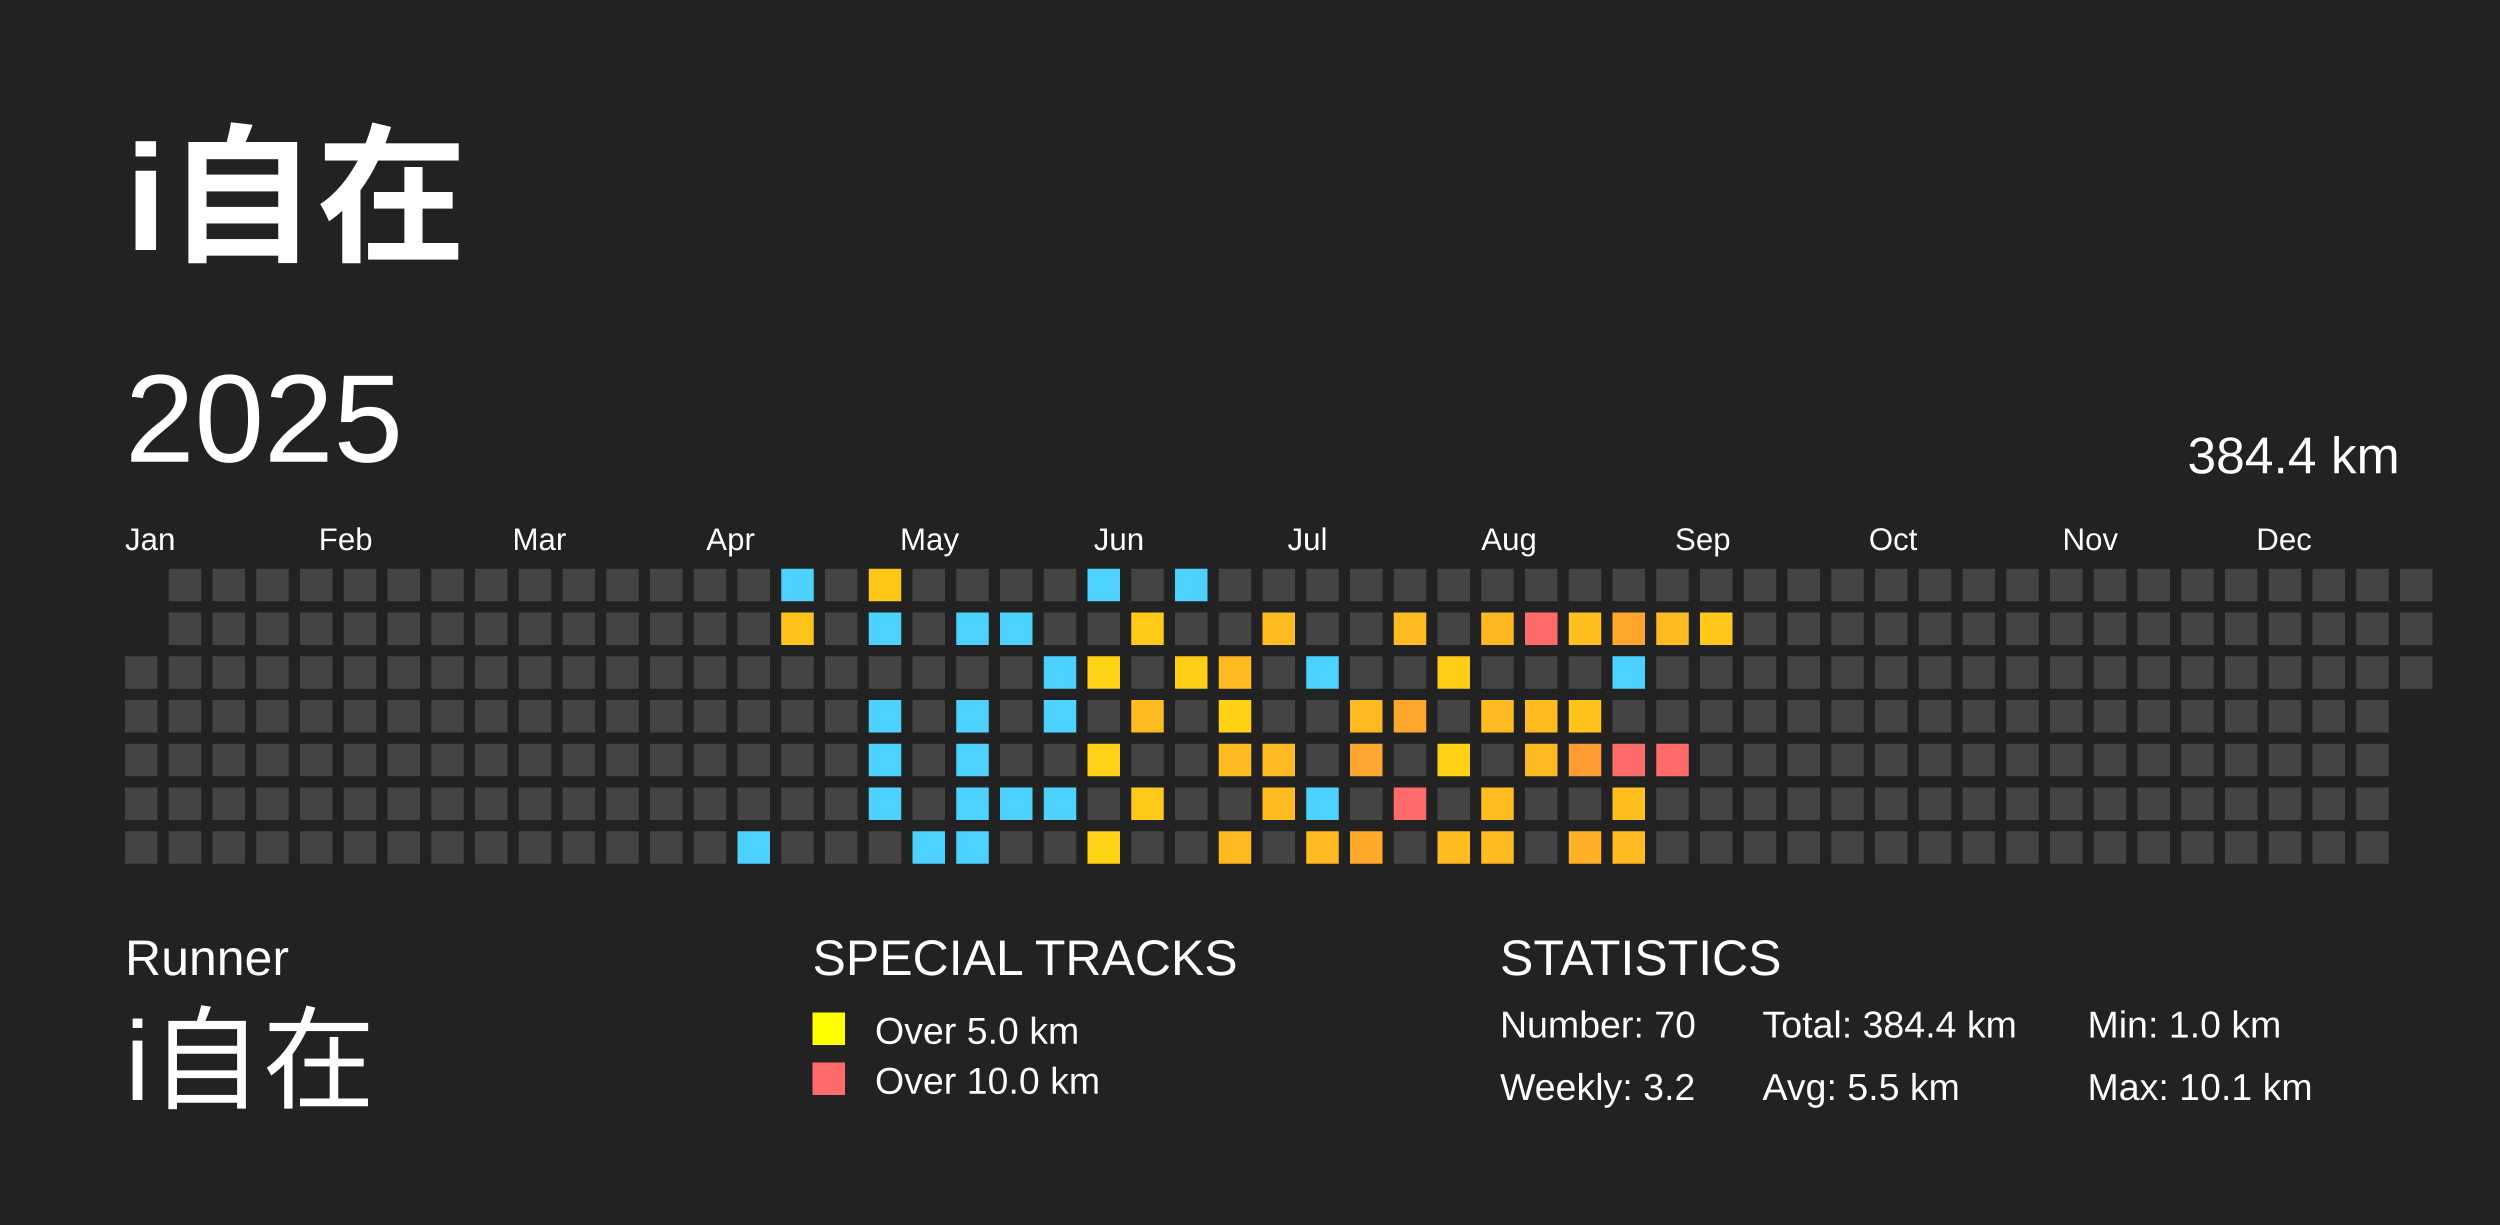
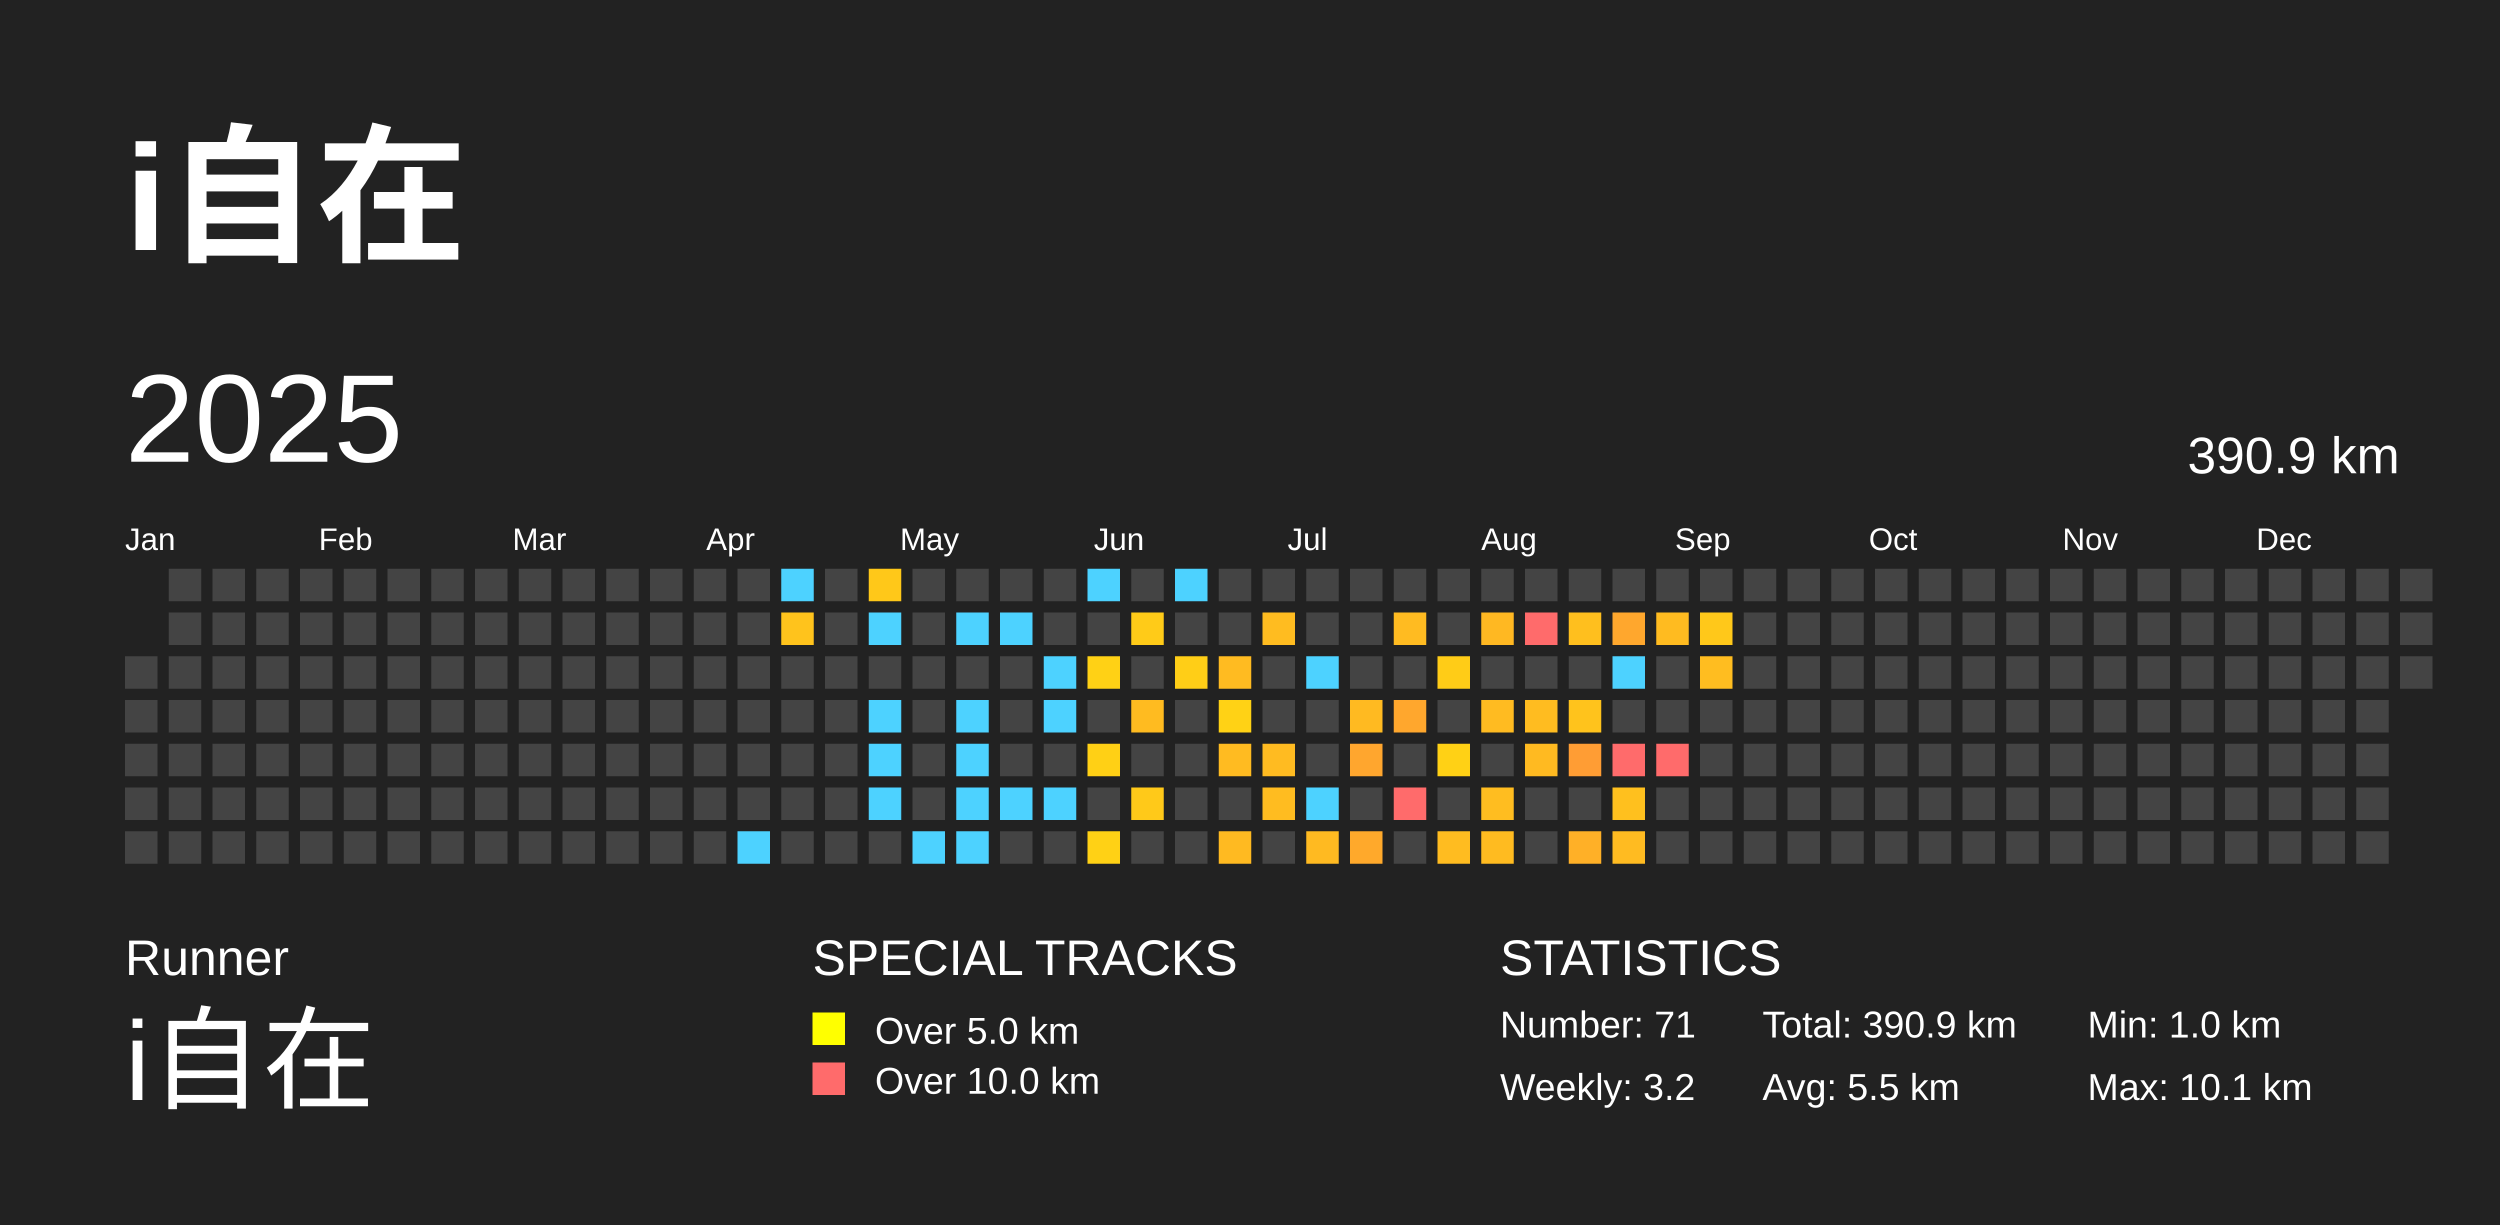
<svg xmlns="http://www.w3.org/2000/svg" baseProfile="full" height="98mm" version="1.1" viewBox="0,0,200,98" width="200mm">
  <defs />
  <rect fill="#222222" height="98" width="200" x="0" y="0" />
  <text fill="#FFFFFF" style="font-size:12px; font-family:Arial; font-weight:bold;" x="10" y="20">i自在</text>
  <text fill="#FFFFFF" style="font-size:4px; font-family:Arial" x="10" y="78">Runner</text>
  <text fill="#FFFFFF" style="font-size:9px; font-family:Arial" x="10" y="88">i自在</text>
  <text fill="#FFFFFF" style="font-size:4px; font-family:Arial" x="65" y="78">SPECIAL TRACKS</text>
  <rect fill="#FFFF00" height="2.6" width="2.6" x="65" y="81" />
  <text fill="#FFFFFF" style="font-size:3px; font-family:Arial" x="70" y="83.5">Over 5.0 km</text>
  <rect fill="#FF6B6B" height="2.6" width="2.6" x="65" y="85" />
  <text fill="#FFFFFF" style="font-size:3px; font-family:Arial" x="70" y="87.5">Over 10.0 km</text>
  <text fill="#FFFFFF" style="font-size:4px; font-family:Arial" x="120" y="78">STATISTICS</text>
-   <text fill="#FFFFFF" style="font-size:3px; font-family:Arial" x="120" y="83">Number: 70</text>
+   <text fill="#FFFFFF" style="font-size:3px; font-family:Arial" x="120" y="83">Number: 71</text>
  <text fill="#FFFFFF" style="font-size:3px; font-family:Arial" x="120" y="88">Weekly: 3.2</text>
-   <text fill="#FFFFFF" style="font-size:3px; font-family:Arial" x="141" y="83">Total: 384.4 km</text>
+   <text fill="#FFFFFF" style="font-size:3px; font-family:Arial" x="141" y="83">Total: 390.9 km</text>
  <text fill="#FFFFFF" style="font-size:3px; font-family:Arial" x="141" y="88">Avg: 5.5 km</text>
  <text fill="#FFFFFF" style="font-size:3px; font-family:Arial" x="167" y="83">Min: 1.0 km</text>
  <text fill="#FFFFFF" style="font-size:3px; font-family:Arial" x="167" y="88">Max: 10.1 km</text>
  <text dominant-baseline="hanging" fill="#FFFFFF" style="font-size:10.0px; font-family:Arial;" x="10" y="30">2025</text>
-   <text dominant-baseline="hanging" fill="#FFFFFF" style="font-size:4.125px; font-family:Arial;" x="175" y="35">384.4 km</text>
+   <text dominant-baseline="hanging" fill="#FFFFFF" style="font-size:4.125px; font-family:Arial;" x="175" y="35">390.9 km</text>
  <text fill="#FFFFFF" style="font-size:2.5px; font-family:Arial" x="10.0" y="44">Jan</text>
  <text fill="#FFFFFF" style="font-size:2.5px; font-family:Arial" x="25.5" y="44">Feb</text>
  <text fill="#FFFFFF" style="font-size:2.5px; font-family:Arial" x="41.0" y="44">Mar</text>
  <text fill="#FFFFFF" style="font-size:2.5px; font-family:Arial" x="56.5" y="44">Apr</text>
  <text fill="#FFFFFF" style="font-size:2.5px; font-family:Arial" x="72.0" y="44">May</text>
  <text fill="#FFFFFF" style="font-size:2.5px; font-family:Arial" x="87.5" y="44">Jun</text>
  <text fill="#FFFFFF" style="font-size:2.5px; font-family:Arial" x="103.0" y="44">Jul</text>
  <text fill="#FFFFFF" style="font-size:2.5px; font-family:Arial" x="118.5" y="44">Aug</text>
  <text fill="#FFFFFF" style="font-size:2.5px; font-family:Arial" x="134.0" y="44">Sep</text>
  <text fill="#FFFFFF" style="font-size:2.5px; font-family:Arial" x="149.5" y="44">Oct</text>
  <text fill="#FFFFFF" style="font-size:2.5px; font-family:Arial" x="165.0" y="44">Nov</text>
  <text fill="#FFFFFF" style="font-size:2.5px; font-family:Arial" x="180.5" y="44">Dec</text>
  <rect fill="#444444" height="2.6" width="2.6" x="10.0" y="52.5" />
  <rect fill="#444444" height="2.6" width="2.6" x="10.0" y="56.0" />
  <rect fill="#444444" height="2.6" width="2.6" x="10.0" y="59.5" />
  <rect fill="#444444" height="2.6" width="2.6" x="10.0" y="63.0" />
  <rect fill="#444444" height="2.6" width="2.6" x="10.0" y="66.5" />
  <rect fill="#444444" height="2.6" width="2.6" x="13.5" y="45.5" />
  <rect fill="#444444" height="2.6" width="2.6" x="13.5" y="49.0" />
  <rect fill="#444444" height="2.6" width="2.6" x="13.5" y="52.5" />
  <rect fill="#444444" height="2.6" width="2.6" x="13.5" y="56.0" />
  <rect fill="#444444" height="2.6" width="2.6" x="13.5" y="59.5" />
  <rect fill="#444444" height="2.6" width="2.6" x="13.5" y="63.0" />
  <rect fill="#444444" height="2.6" width="2.6" x="13.5" y="66.5" />
  <rect fill="#444444" height="2.6" width="2.6" x="17.0" y="45.5" />
  <rect fill="#444444" height="2.6" width="2.6" x="17.0" y="49.0" />
  <rect fill="#444444" height="2.6" width="2.6" x="17.0" y="52.5" />
  <rect fill="#444444" height="2.6" width="2.6" x="17.0" y="56.0" />
  <rect fill="#444444" height="2.6" width="2.6" x="17.0" y="59.5" />
  <rect fill="#444444" height="2.6" width="2.6" x="17.0" y="63.0" />
  <rect fill="#444444" height="2.6" width="2.6" x="17.0" y="66.5" />
  <rect fill="#444444" height="2.6" width="2.6" x="20.5" y="45.5" />
  <rect fill="#444444" height="2.6" width="2.6" x="20.5" y="49.0" />
  <rect fill="#444444" height="2.6" width="2.6" x="20.5" y="52.5" />
  <rect fill="#444444" height="2.6" width="2.6" x="20.5" y="56.0" />
  <rect fill="#444444" height="2.6" width="2.6" x="20.5" y="59.5" />
  <rect fill="#444444" height="2.6" width="2.6" x="20.5" y="63.0" />
  <rect fill="#444444" height="2.6" width="2.6" x="20.5" y="66.5" />
  <rect fill="#444444" height="2.6" width="2.6" x="24.0" y="45.5" />
  <rect fill="#444444" height="2.6" width="2.6" x="24.0" y="49.0" />
  <rect fill="#444444" height="2.6" width="2.6" x="24.0" y="52.5" />
  <rect fill="#444444" height="2.6" width="2.6" x="24.0" y="56.0" />
  <rect fill="#444444" height="2.6" width="2.6" x="24.0" y="59.5" />
  <rect fill="#444444" height="2.6" width="2.6" x="24.0" y="63.0" />
  <rect fill="#444444" height="2.6" width="2.6" x="24.0" y="66.5" />
  <rect fill="#444444" height="2.6" width="2.6" x="27.5" y="45.5" />
  <rect fill="#444444" height="2.6" width="2.6" x="27.5" y="49.0" />
  <rect fill="#444444" height="2.6" width="2.6" x="27.5" y="52.5" />
  <rect fill="#444444" height="2.6" width="2.6" x="27.5" y="56.0" />
  <rect fill="#444444" height="2.6" width="2.6" x="27.5" y="59.5" />
  <rect fill="#444444" height="2.6" width="2.6" x="27.5" y="63.0" />
  <rect fill="#444444" height="2.6" width="2.6" x="27.5" y="66.5" />
  <rect fill="#444444" height="2.6" width="2.6" x="31.0" y="45.5" />
  <rect fill="#444444" height="2.6" width="2.6" x="31.0" y="49.0" />
  <rect fill="#444444" height="2.6" width="2.6" x="31.0" y="52.5" />
  <rect fill="#444444" height="2.6" width="2.6" x="31.0" y="56.0" />
  <rect fill="#444444" height="2.6" width="2.6" x="31.0" y="59.5" />
  <rect fill="#444444" height="2.6" width="2.6" x="31.0" y="63.0" />
  <rect fill="#444444" height="2.6" width="2.6" x="31.0" y="66.5" />
  <rect fill="#444444" height="2.6" width="2.6" x="34.5" y="45.5" />
  <rect fill="#444444" height="2.6" width="2.6" x="34.5" y="49.0" />
  <rect fill="#444444" height="2.6" width="2.6" x="34.5" y="52.5" />
  <rect fill="#444444" height="2.6" width="2.6" x="34.5" y="56.0" />
  <rect fill="#444444" height="2.6" width="2.6" x="34.5" y="59.5" />
  <rect fill="#444444" height="2.6" width="2.6" x="34.5" y="63.0" />
  <rect fill="#444444" height="2.6" width="2.6" x="34.5" y="66.5" />
  <rect fill="#444444" height="2.6" width="2.6" x="38.0" y="45.5" />
  <rect fill="#444444" height="2.6" width="2.6" x="38.0" y="49.0" />
  <rect fill="#444444" height="2.6" width="2.6" x="38.0" y="52.5" />
  <rect fill="#444444" height="2.6" width="2.6" x="38.0" y="56.0" />
  <rect fill="#444444" height="2.6" width="2.6" x="38.0" y="59.5" />
  <rect fill="#444444" height="2.6" width="2.6" x="38.0" y="63.0" />
  <rect fill="#444444" height="2.6" width="2.6" x="38.0" y="66.5" />
  <rect fill="#444444" height="2.6" width="2.6" x="41.5" y="45.5" />
  <rect fill="#444444" height="2.6" width="2.6" x="41.5" y="49.0" />
  <rect fill="#444444" height="2.6" width="2.6" x="41.5" y="52.5" />
  <rect fill="#444444" height="2.6" width="2.6" x="41.5" y="56.0" />
  <rect fill="#444444" height="2.6" width="2.6" x="41.5" y="59.5" />
  <rect fill="#444444" height="2.6" width="2.6" x="41.5" y="63.0" />
  <rect fill="#444444" height="2.6" width="2.6" x="41.5" y="66.5" />
  <rect fill="#444444" height="2.6" width="2.6" x="45.0" y="45.5" />
  <rect fill="#444444" height="2.6" width="2.6" x="45.0" y="49.0" />
  <rect fill="#444444" height="2.6" width="2.6" x="45.0" y="52.5" />
  <rect fill="#444444" height="2.6" width="2.6" x="45.0" y="56.0" />
  <rect fill="#444444" height="2.6" width="2.6" x="45.0" y="59.5" />
  <rect fill="#444444" height="2.6" width="2.6" x="45.0" y="63.0" />
  <rect fill="#444444" height="2.6" width="2.6" x="45.0" y="66.5" />
  <rect fill="#444444" height="2.6" width="2.6" x="48.5" y="45.5" />
  <rect fill="#444444" height="2.6" width="2.6" x="48.5" y="49.0" />
  <rect fill="#444444" height="2.6" width="2.6" x="48.5" y="52.5" />
  <rect fill="#444444" height="2.6" width="2.6" x="48.5" y="56.0" />
  <rect fill="#444444" height="2.6" width="2.6" x="48.5" y="59.5" />
  <rect fill="#444444" height="2.6" width="2.6" x="48.5" y="63.0" />
  <rect fill="#444444" height="2.6" width="2.6" x="48.5" y="66.5" />
  <rect fill="#444444" height="2.6" width="2.6" x="52.0" y="45.5" />
  <rect fill="#444444" height="2.6" width="2.6" x="52.0" y="49.0" />
  <rect fill="#444444" height="2.6" width="2.6" x="52.0" y="52.5" />
  <rect fill="#444444" height="2.6" width="2.6" x="52.0" y="56.0" />
  <rect fill="#444444" height="2.6" width="2.6" x="52.0" y="59.5" />
  <rect fill="#444444" height="2.6" width="2.6" x="52.0" y="63.0" />
  <rect fill="#444444" height="2.6" width="2.6" x="52.0" y="66.5" />
  <rect fill="#444444" height="2.6" width="2.6" x="55.5" y="45.5" />
  <rect fill="#444444" height="2.6" width="2.6" x="55.5" y="49.0" />
  <rect fill="#444444" height="2.6" width="2.6" x="55.5" y="52.5" />
  <rect fill="#444444" height="2.6" width="2.6" x="55.5" y="56.0" />
  <rect fill="#444444" height="2.6" width="2.6" x="55.5" y="59.5" />
  <rect fill="#444444" height="2.6" width="2.6" x="55.5" y="63.0" />
  <rect fill="#444444" height="2.6" width="2.6" x="55.5" y="66.5" />
  <rect fill="#444444" height="2.6" width="2.6" x="59.0" y="45.5" />
  <rect fill="#444444" height="2.6" width="2.6" x="59.0" y="49.0" />
  <rect fill="#444444" height="2.6" width="2.6" x="59.0" y="52.5" />
  <rect fill="#444444" height="2.6" width="2.6" x="59.0" y="56.0" />
  <rect fill="#444444" height="2.6" width="2.6" x="59.0" y="59.5" />
  <rect fill="#444444" height="2.6" width="2.6" x="59.0" y="63.0" />
  <rect fill="#4dd2ff" height="2.6" width="2.6" x="59.0" y="66.5" />
  <rect fill="#4dd2ff" height="2.6" width="2.6" x="62.5" y="45.5" />
  <rect fill="#ffc31c" height="2.6" width="2.6" x="62.5" y="49.0" />
  <rect fill="#444444" height="2.6" width="2.6" x="62.5" y="52.5" />
  <rect fill="#444444" height="2.6" width="2.6" x="62.5" y="56.0" />
  <rect fill="#444444" height="2.6" width="2.6" x="62.5" y="59.5" />
  <rect fill="#444444" height="2.6" width="2.6" x="62.5" y="63.0" />
  <rect fill="#444444" height="2.6" width="2.6" x="62.5" y="66.5" />
  <rect fill="#444444" height="2.6" width="2.6" x="66.0" y="45.5" />
  <rect fill="#444444" height="2.6" width="2.6" x="66.0" y="49.0" />
  <rect fill="#444444" height="2.6" width="2.6" x="66.0" y="52.5" />
  <rect fill="#444444" height="2.6" width="2.6" x="66.0" y="56.0" />
  <rect fill="#444444" height="2.6" width="2.6" x="66.0" y="59.5" />
  <rect fill="#444444" height="2.6" width="2.6" x="66.0" y="63.0" />
  <rect fill="#444444" height="2.6" width="2.6" x="66.0" y="66.5" />
  <rect fill="#ffc819" height="2.6" width="2.6" x="69.5" y="45.5" />
  <rect fill="#4dd2ff" height="2.6" width="2.6" x="69.5" y="49.0" />
  <rect fill="#444444" height="2.6" width="2.6" x="69.5" y="52.5" />
  <rect fill="#4dd2ff" height="2.6" width="2.6" x="69.5" y="56.0" />
  <rect fill="#4dd2ff" height="2.6" width="2.6" x="69.5" y="59.5" />
  <rect fill="#4dd2ff" height="2.6" width="2.6" x="69.5" y="63.0" />
  <rect fill="#444444" height="2.6" width="2.6" x="69.5" y="66.5" />
  <rect fill="#444444" height="2.6" width="2.6" x="73.0" y="45.5" />
  <rect fill="#444444" height="2.6" width="2.6" x="73.0" y="49.0" />
  <rect fill="#444444" height="2.6" width="2.6" x="73.0" y="52.5" />
  <rect fill="#444444" height="2.6" width="2.6" x="73.0" y="56.0" />
  <rect fill="#444444" height="2.6" width="2.6" x="73.0" y="59.5" />
  <rect fill="#444444" height="2.6" width="2.6" x="73.0" y="63.0" />
  <rect fill="#4dd2ff" height="2.6" width="2.6" x="73.0" y="66.5" />
  <rect fill="#444444" height="2.6" width="2.6" x="76.5" y="45.5" />
  <rect fill="#4dd2ff" height="2.6" width="2.6" x="76.5" y="49.0" />
  <rect fill="#444444" height="2.6" width="2.6" x="76.5" y="52.5" />
  <rect fill="#4dd2ff" height="2.6" width="2.6" x="76.5" y="56.0" />
  <rect fill="#4dd2ff" height="2.6" width="2.6" x="76.5" y="59.5" />
  <rect fill="#4dd2ff" height="2.6" width="2.6" x="76.5" y="63.0" />
  <rect fill="#4dd2ff" height="2.6" width="2.6" x="76.5" y="66.5" />
  <rect fill="#444444" height="2.6" width="2.6" x="80.0" y="45.5" />
  <rect fill="#4dd2ff" height="2.6" width="2.6" x="80.0" y="49.0" />
  <rect fill="#444444" height="2.6" width="2.6" x="80.0" y="52.5" />
  <rect fill="#444444" height="2.6" width="2.6" x="80.0" y="56.0" />
  <rect fill="#444444" height="2.6" width="2.6" x="80.0" y="59.5" />
  <rect fill="#4dd2ff" height="2.6" width="2.6" x="80.0" y="63.0" />
  <rect fill="#444444" height="2.6" width="2.6" x="80.0" y="66.5" />
  <rect fill="#444444" height="2.6" width="2.6" x="83.5" y="45.5" />
  <rect fill="#444444" height="2.6" width="2.6" x="83.5" y="49.0" />
  <rect fill="#4dd2ff" height="2.6" width="2.6" x="83.5" y="52.5" />
  <rect fill="#4dd2ff" height="2.6" width="2.6" x="83.5" y="56.0" />
  <rect fill="#444444" height="2.6" width="2.6" x="83.5" y="59.5" />
  <rect fill="#4dd2ff" height="2.6" width="2.6" x="83.5" y="63.0" />
  <rect fill="#444444" height="2.6" width="2.6" x="83.5" y="66.5" />
  <rect fill="#4dd2ff" height="2.6" width="2.6" x="87.0" y="45.5" />
  <rect fill="#444444" height="2.6" width="2.6" x="87.0" y="49.0" />
  <rect fill="#ffd115" height="2.6" width="2.6" x="87.0" y="52.5" />
  <rect fill="#444444" height="2.6" width="2.6" x="87.0" y="56.0" />
  <rect fill="#ffd015" height="2.6" width="2.6" x="87.0" y="59.5" />
  <rect fill="#444444" height="2.6" width="2.6" x="87.0" y="63.0" />
  <rect fill="#ffd115" height="2.6" width="2.6" x="87.0" y="66.5" />
  <rect fill="#444444" height="2.6" width="2.6" x="90.5" y="45.5" />
  <rect fill="#ffcb18" height="2.6" width="2.6" x="90.5" y="49.0" />
  <rect fill="#444444" height="2.6" width="2.6" x="90.5" y="52.5" />
  <rect fill="#ffbb20" height="2.6" width="2.6" x="90.5" y="56.0" />
  <rect fill="#444444" height="2.6" width="2.6" x="90.5" y="59.5" />
  <rect fill="#ffc919" height="2.6" width="2.6" x="90.5" y="63.0" />
  <rect fill="#444444" height="2.6" width="2.6" x="90.5" y="66.5" />
  <rect fill="#4dd2ff" height="2.6" width="2.6" x="94.0" y="45.5" />
  <rect fill="#444444" height="2.6" width="2.6" x="94.0" y="49.0" />
  <rect fill="#ffce17" height="2.6" width="2.6" x="94.0" y="52.5" />
  <rect fill="#444444" height="2.6" width="2.6" x="94.0" y="56.0" />
  <rect fill="#444444" height="2.6" width="2.6" x="94.0" y="59.5" />
  <rect fill="#444444" height="2.6" width="2.6" x="94.0" y="63.0" />
  <rect fill="#444444" height="2.6" width="2.6" x="94.0" y="66.5" />
  <rect fill="#444444" height="2.6" width="2.6" x="97.5" y="45.5" />
  <rect fill="#444444" height="2.6" width="2.6" x="97.5" y="49.0" />
  <rect fill="#ffbb21" height="2.6" width="2.6" x="97.5" y="52.5" />
  <rect fill="#ffd215" height="2.6" width="2.6" x="97.5" y="56.0" />
  <rect fill="#ffbb21" height="2.6" width="2.6" x="97.5" y="59.5" />
  <rect fill="#444444" height="2.6" width="2.6" x="97.5" y="63.0" />
  <rect fill="#ffba21" height="2.6" width="2.6" x="97.5" y="66.5" />
  <rect fill="#444444" height="2.6" width="2.6" x="101.0" y="45.5" />
  <rect fill="#ffbc20" height="2.6" width="2.6" x="101.0" y="49.0" />
  <rect fill="#444444" height="2.6" width="2.6" x="101.0" y="52.5" />
  <rect fill="#444444" height="2.6" width="2.6" x="101.0" y="56.0" />
  <rect fill="#ffbb21" height="2.6" width="2.6" x="101.0" y="59.5" />
  <rect fill="#ffbc20" height="2.6" width="2.6" x="101.0" y="63.0" />
  <rect fill="#444444" height="2.6" width="2.6" x="101.0" y="66.5" />
  <rect fill="#444444" height="2.6" width="2.6" x="104.5" y="45.5" />
  <rect fill="#444444" height="2.6" width="2.6" x="104.5" y="49.0" />
  <rect fill="#4dd2ff" height="2.6" width="2.6" x="104.5" y="52.5" />
  <rect fill="#444444" height="2.6" width="2.6" x="104.5" y="56.0" />
  <rect fill="#444444" height="2.6" width="2.6" x="104.5" y="59.5" />
  <rect fill="#4dd2ff" height="2.6" width="2.6" x="104.5" y="63.0" />
  <rect fill="#ffba21" height="2.6" width="2.6" x="104.5" y="66.5" />
  <rect fill="#444444" height="2.6" width="2.6" x="108.0" y="45.5" />
  <rect fill="#444444" height="2.6" width="2.6" x="108.0" y="49.0" />
  <rect fill="#444444" height="2.6" width="2.6" x="108.0" y="52.5" />
  <rect fill="#ffba21" height="2.6" width="2.6" x="108.0" y="56.0" />
  <rect fill="#ffa62e" height="2.6" width="2.6" x="108.0" y="59.5" />
  <rect fill="#444444" height="2.6" width="2.6" x="108.0" y="63.0" />
  <rect fill="#ffa92b" height="2.6" width="2.6" x="108.0" y="66.5" />
  <rect fill="#444444" height="2.6" width="2.6" x="111.5" y="45.5" />
  <rect fill="#ffbb21" height="2.6" width="2.6" x="111.5" y="49.0" />
  <rect fill="#444444" height="2.6" width="2.6" x="111.5" y="52.5" />
  <rect fill="#ffa72d" height="2.6" width="2.6" x="111.5" y="56.0" />
  <rect fill="#444444" height="2.6" width="2.6" x="111.5" y="59.5" />
  <rect fill="#FF6B6B" height="2.6" width="2.6" x="111.5" y="63.0" />
  <rect fill="#444444" height="2.6" width="2.6" x="111.5" y="66.5" />
  <rect fill="#444444" height="2.6" width="2.6" x="115.0" y="45.5" />
  <rect fill="#444444" height="2.6" width="2.6" x="115.0" y="49.0" />
  <rect fill="#ffcc17" height="2.6" width="2.6" x="115.0" y="52.5" />
  <rect fill="#444444" height="2.6" width="2.6" x="115.0" y="56.0" />
  <rect fill="#ffd115" height="2.6" width="2.6" x="115.0" y="59.5" />
  <rect fill="#444444" height="2.6" width="2.6" x="115.0" y="63.0" />
  <rect fill="#ffbc20" height="2.6" width="2.6" x="115.0" y="66.5" />
  <rect fill="#444444" height="2.6" width="2.6" x="118.5" y="45.5" />
  <rect fill="#ffb822" height="2.6" width="2.6" x="118.5" y="49.0" />
  <rect fill="#444444" height="2.6" width="2.6" x="118.5" y="52.5" />
  <rect fill="#ffbb21" height="2.6" width="2.6" x="118.5" y="56.0" />
  <rect fill="#444444" height="2.6" width="2.6" x="118.5" y="59.5" />
  <rect fill="#ffbd20" height="2.6" width="2.6" x="118.5" y="63.0" />
  <rect fill="#ffbb20" height="2.6" width="2.6" x="118.5" y="66.5" />
  <rect fill="#444444" height="2.6" width="2.6" x="122.0" y="45.5" />
  <rect fill="#FF6B6B" height="2.6" width="2.6" x="122.0" y="49.0" />
  <rect fill="#444444" height="2.6" width="2.6" x="122.0" y="52.5" />
  <rect fill="#ffbc20" height="2.6" width="2.6" x="122.0" y="56.0" />
  <rect fill="#ffba21" height="2.6" width="2.6" x="122.0" y="59.5" />
  <rect fill="#444444" height="2.6" width="2.6" x="122.0" y="63.0" />
  <rect fill="#444444" height="2.6" width="2.6" x="122.0" y="66.5" />
  <rect fill="#444444" height="2.6" width="2.6" x="125.5" y="45.5" />
  <rect fill="#ffbf1e" height="2.6" width="2.6" x="125.5" y="49.0" />
  <rect fill="#444444" height="2.6" width="2.6" x="125.5" y="52.5" />
  <rect fill="#ffc31c" height="2.6" width="2.6" x="125.5" y="56.0" />
  <rect fill="#ff9d34" height="2.6" width="2.6" x="125.5" y="59.5" />
  <rect fill="#444444" height="2.6" width="2.6" x="125.5" y="63.0" />
  <rect fill="#ffb027" height="2.6" width="2.6" x="125.5" y="66.5" />
  <rect fill="#444444" height="2.6" width="2.6" x="129.0" y="45.5" />
  <rect fill="#ffa72d" height="2.6" width="2.6" x="129.0" y="49.0" />
  <rect fill="#4dd2ff" height="2.6" width="2.6" x="129.0" y="52.5" />
  <rect fill="#444444" height="2.6" width="2.6" x="129.0" y="56.0" />
  <rect fill="#FF6B6B" height="2.6" width="2.6" x="129.0" y="59.5" />
  <rect fill="#ffc01e" height="2.6" width="2.6" x="129.0" y="63.0" />
  <rect fill="#ffbb21" height="2.6" width="2.6" x="129.0" y="66.5" />
  <rect fill="#444444" height="2.6" width="2.6" x="132.5" y="45.5" />
  <rect fill="#ffbb20" height="2.6" width="2.6" x="132.5" y="49.0" />
  <rect fill="#444444" height="2.6" width="2.6" x="132.5" y="52.5" />
  <rect fill="#444444" height="2.6" width="2.6" x="132.5" y="56.0" />
  <rect fill="#FF6B6B" height="2.6" width="2.6" x="132.5" y="59.5" />
  <rect fill="#444444" height="2.6" width="2.6" x="132.5" y="63.0" />
  <rect fill="#444444" height="2.6" width="2.6" x="132.5" y="66.5" />
  <rect fill="#444444" height="2.6" width="2.6" x="136.0" y="45.5" />
  <rect fill="#ffc81a" height="2.6" width="2.6" x="136.0" y="49.0" />
-   <rect fill="#444444" height="2.6" width="2.6" x="136.0" y="52.5" />
+   <rect fill="#ffbd20" height="2.6" width="2.6" x="136.0" y="52.5" />
  <rect fill="#444444" height="2.6" width="2.6" x="136.0" y="56.0" />
  <rect fill="#444444" height="2.6" width="2.6" x="136.0" y="59.5" />
  <rect fill="#444444" height="2.6" width="2.6" x="136.0" y="63.0" />
  <rect fill="#444444" height="2.6" width="2.6" x="136.0" y="66.5" />
  <rect fill="#444444" height="2.6" width="2.6" x="139.5" y="45.5" />
  <rect fill="#444444" height="2.6" width="2.6" x="139.5" y="49.0" />
  <rect fill="#444444" height="2.6" width="2.6" x="139.5" y="52.5" />
  <rect fill="#444444" height="2.6" width="2.6" x="139.5" y="56.0" />
  <rect fill="#444444" height="2.6" width="2.6" x="139.5" y="59.5" />
  <rect fill="#444444" height="2.6" width="2.6" x="139.5" y="63.0" />
  <rect fill="#444444" height="2.6" width="2.6" x="139.5" y="66.5" />
  <rect fill="#444444" height="2.6" width="2.6" x="143.0" y="45.5" />
  <rect fill="#444444" height="2.6" width="2.6" x="143.0" y="49.0" />
  <rect fill="#444444" height="2.6" width="2.6" x="143.0" y="52.5" />
  <rect fill="#444444" height="2.6" width="2.6" x="143.0" y="56.0" />
  <rect fill="#444444" height="2.6" width="2.6" x="143.0" y="59.5" />
  <rect fill="#444444" height="2.6" width="2.6" x="143.0" y="63.0" />
  <rect fill="#444444" height="2.6" width="2.6" x="143.0" y="66.5" />
  <rect fill="#444444" height="2.6" width="2.6" x="146.5" y="45.5" />
  <rect fill="#444444" height="2.6" width="2.6" x="146.5" y="49.0" />
  <rect fill="#444444" height="2.6" width="2.6" x="146.5" y="52.5" />
  <rect fill="#444444" height="2.6" width="2.6" x="146.5" y="56.0" />
  <rect fill="#444444" height="2.6" width="2.6" x="146.5" y="59.5" />
  <rect fill="#444444" height="2.6" width="2.6" x="146.5" y="63.0" />
  <rect fill="#444444" height="2.6" width="2.6" x="146.5" y="66.5" />
  <rect fill="#444444" height="2.6" width="2.6" x="150.0" y="45.5" />
  <rect fill="#444444" height="2.6" width="2.6" x="150.0" y="49.0" />
  <rect fill="#444444" height="2.6" width="2.6" x="150.0" y="52.5" />
  <rect fill="#444444" height="2.6" width="2.6" x="150.0" y="56.0" />
  <rect fill="#444444" height="2.6" width="2.6" x="150.0" y="59.5" />
  <rect fill="#444444" height="2.6" width="2.6" x="150.0" y="63.0" />
  <rect fill="#444444" height="2.6" width="2.6" x="150.0" y="66.5" />
  <rect fill="#444444" height="2.6" width="2.6" x="153.5" y="45.5" />
  <rect fill="#444444" height="2.6" width="2.6" x="153.5" y="49.0" />
  <rect fill="#444444" height="2.6" width="2.6" x="153.5" y="52.5" />
  <rect fill="#444444" height="2.6" width="2.6" x="153.5" y="56.0" />
  <rect fill="#444444" height="2.6" width="2.6" x="153.5" y="59.5" />
  <rect fill="#444444" height="2.6" width="2.6" x="153.5" y="63.0" />
  <rect fill="#444444" height="2.6" width="2.6" x="153.5" y="66.5" />
  <rect fill="#444444" height="2.6" width="2.6" x="157.0" y="45.5" />
  <rect fill="#444444" height="2.6" width="2.6" x="157.0" y="49.0" />
  <rect fill="#444444" height="2.6" width="2.6" x="157.0" y="52.5" />
  <rect fill="#444444" height="2.6" width="2.6" x="157.0" y="56.0" />
  <rect fill="#444444" height="2.6" width="2.6" x="157.0" y="59.5" />
  <rect fill="#444444" height="2.6" width="2.6" x="157.0" y="63.0" />
  <rect fill="#444444" height="2.6" width="2.6" x="157.0" y="66.5" />
  <rect fill="#444444" height="2.6" width="2.6" x="160.5" y="45.5" />
  <rect fill="#444444" height="2.6" width="2.6" x="160.5" y="49.0" />
  <rect fill="#444444" height="2.6" width="2.6" x="160.5" y="52.5" />
  <rect fill="#444444" height="2.6" width="2.6" x="160.5" y="56.0" />
  <rect fill="#444444" height="2.6" width="2.6" x="160.5" y="59.5" />
  <rect fill="#444444" height="2.6" width="2.6" x="160.5" y="63.0" />
  <rect fill="#444444" height="2.6" width="2.6" x="160.5" y="66.5" />
  <rect fill="#444444" height="2.6" width="2.6" x="164.0" y="45.5" />
  <rect fill="#444444" height="2.6" width="2.6" x="164.0" y="49.0" />
  <rect fill="#444444" height="2.6" width="2.6" x="164.0" y="52.5" />
  <rect fill="#444444" height="2.6" width="2.6" x="164.0" y="56.0" />
  <rect fill="#444444" height="2.6" width="2.6" x="164.0" y="59.5" />
  <rect fill="#444444" height="2.6" width="2.6" x="164.0" y="63.0" />
  <rect fill="#444444" height="2.6" width="2.6" x="164.0" y="66.5" />
  <rect fill="#444444" height="2.6" width="2.6" x="167.5" y="45.5" />
  <rect fill="#444444" height="2.6" width="2.6" x="167.5" y="49.0" />
  <rect fill="#444444" height="2.6" width="2.6" x="167.5" y="52.5" />
  <rect fill="#444444" height="2.6" width="2.6" x="167.5" y="56.0" />
  <rect fill="#444444" height="2.6" width="2.6" x="167.5" y="59.5" />
  <rect fill="#444444" height="2.6" width="2.6" x="167.5" y="63.0" />
  <rect fill="#444444" height="2.6" width="2.6" x="167.5" y="66.5" />
  <rect fill="#444444" height="2.6" width="2.6" x="171.0" y="45.5" />
  <rect fill="#444444" height="2.6" width="2.6" x="171.0" y="49.0" />
  <rect fill="#444444" height="2.6" width="2.6" x="171.0" y="52.5" />
  <rect fill="#444444" height="2.6" width="2.6" x="171.0" y="56.0" />
  <rect fill="#444444" height="2.6" width="2.6" x="171.0" y="59.5" />
  <rect fill="#444444" height="2.6" width="2.6" x="171.0" y="63.0" />
  <rect fill="#444444" height="2.6" width="2.6" x="171.0" y="66.5" />
  <rect fill="#444444" height="2.6" width="2.6" x="174.5" y="45.5" />
  <rect fill="#444444" height="2.6" width="2.6" x="174.5" y="49.0" />
  <rect fill="#444444" height="2.6" width="2.6" x="174.5" y="52.5" />
  <rect fill="#444444" height="2.6" width="2.6" x="174.5" y="56.0" />
  <rect fill="#444444" height="2.6" width="2.6" x="174.5" y="59.5" />
  <rect fill="#444444" height="2.6" width="2.6" x="174.5" y="63.0" />
  <rect fill="#444444" height="2.6" width="2.6" x="174.5" y="66.5" />
  <rect fill="#444444" height="2.6" width="2.6" x="178.0" y="45.5" />
  <rect fill="#444444" height="2.6" width="2.6" x="178.0" y="49.0" />
  <rect fill="#444444" height="2.6" width="2.6" x="178.0" y="52.5" />
  <rect fill="#444444" height="2.6" width="2.6" x="178.0" y="56.0" />
  <rect fill="#444444" height="2.6" width="2.6" x="178.0" y="59.5" />
  <rect fill="#444444" height="2.6" width="2.6" x="178.0" y="63.0" />
  <rect fill="#444444" height="2.6" width="2.6" x="178.0" y="66.5" />
  <rect fill="#444444" height="2.6" width="2.6" x="181.5" y="45.5" />
  <rect fill="#444444" height="2.6" width="2.6" x="181.5" y="49.0" />
  <rect fill="#444444" height="2.6" width="2.6" x="181.5" y="52.5" />
  <rect fill="#444444" height="2.6" width="2.6" x="181.5" y="56.0" />
  <rect fill="#444444" height="2.6" width="2.6" x="181.5" y="59.5" />
  <rect fill="#444444" height="2.6" width="2.6" x="181.5" y="63.0" />
  <rect fill="#444444" height="2.6" width="2.6" x="181.5" y="66.5" />
  <rect fill="#444444" height="2.6" width="2.6" x="185.0" y="45.5" />
  <rect fill="#444444" height="2.6" width="2.6" x="185.0" y="49.0" />
  <rect fill="#444444" height="2.6" width="2.6" x="185.0" y="52.5" />
  <rect fill="#444444" height="2.6" width="2.6" x="185.0" y="56.0" />
  <rect fill="#444444" height="2.6" width="2.6" x="185.0" y="59.5" />
  <rect fill="#444444" height="2.6" width="2.6" x="185.0" y="63.0" />
  <rect fill="#444444" height="2.6" width="2.6" x="185.0" y="66.5" />
  <rect fill="#444444" height="2.6" width="2.6" x="188.5" y="45.5" />
  <rect fill="#444444" height="2.6" width="2.6" x="188.5" y="49.0" />
  <rect fill="#444444" height="2.6" width="2.6" x="188.5" y="52.5" />
  <rect fill="#444444" height="2.6" width="2.6" x="188.5" y="56.0" />
  <rect fill="#444444" height="2.6" width="2.6" x="188.5" y="59.5" />
  <rect fill="#444444" height="2.6" width="2.6" x="188.5" y="63.0" />
  <rect fill="#444444" height="2.6" width="2.6" x="188.5" y="66.5" />
  <rect fill="#444444" height="2.6" width="2.6" x="192.0" y="45.5" />
  <rect fill="#444444" height="2.6" width="2.6" x="192.0" y="49.0" />
  <rect fill="#444444" height="2.6" width="2.6" x="192.0" y="52.5" />
</svg>
